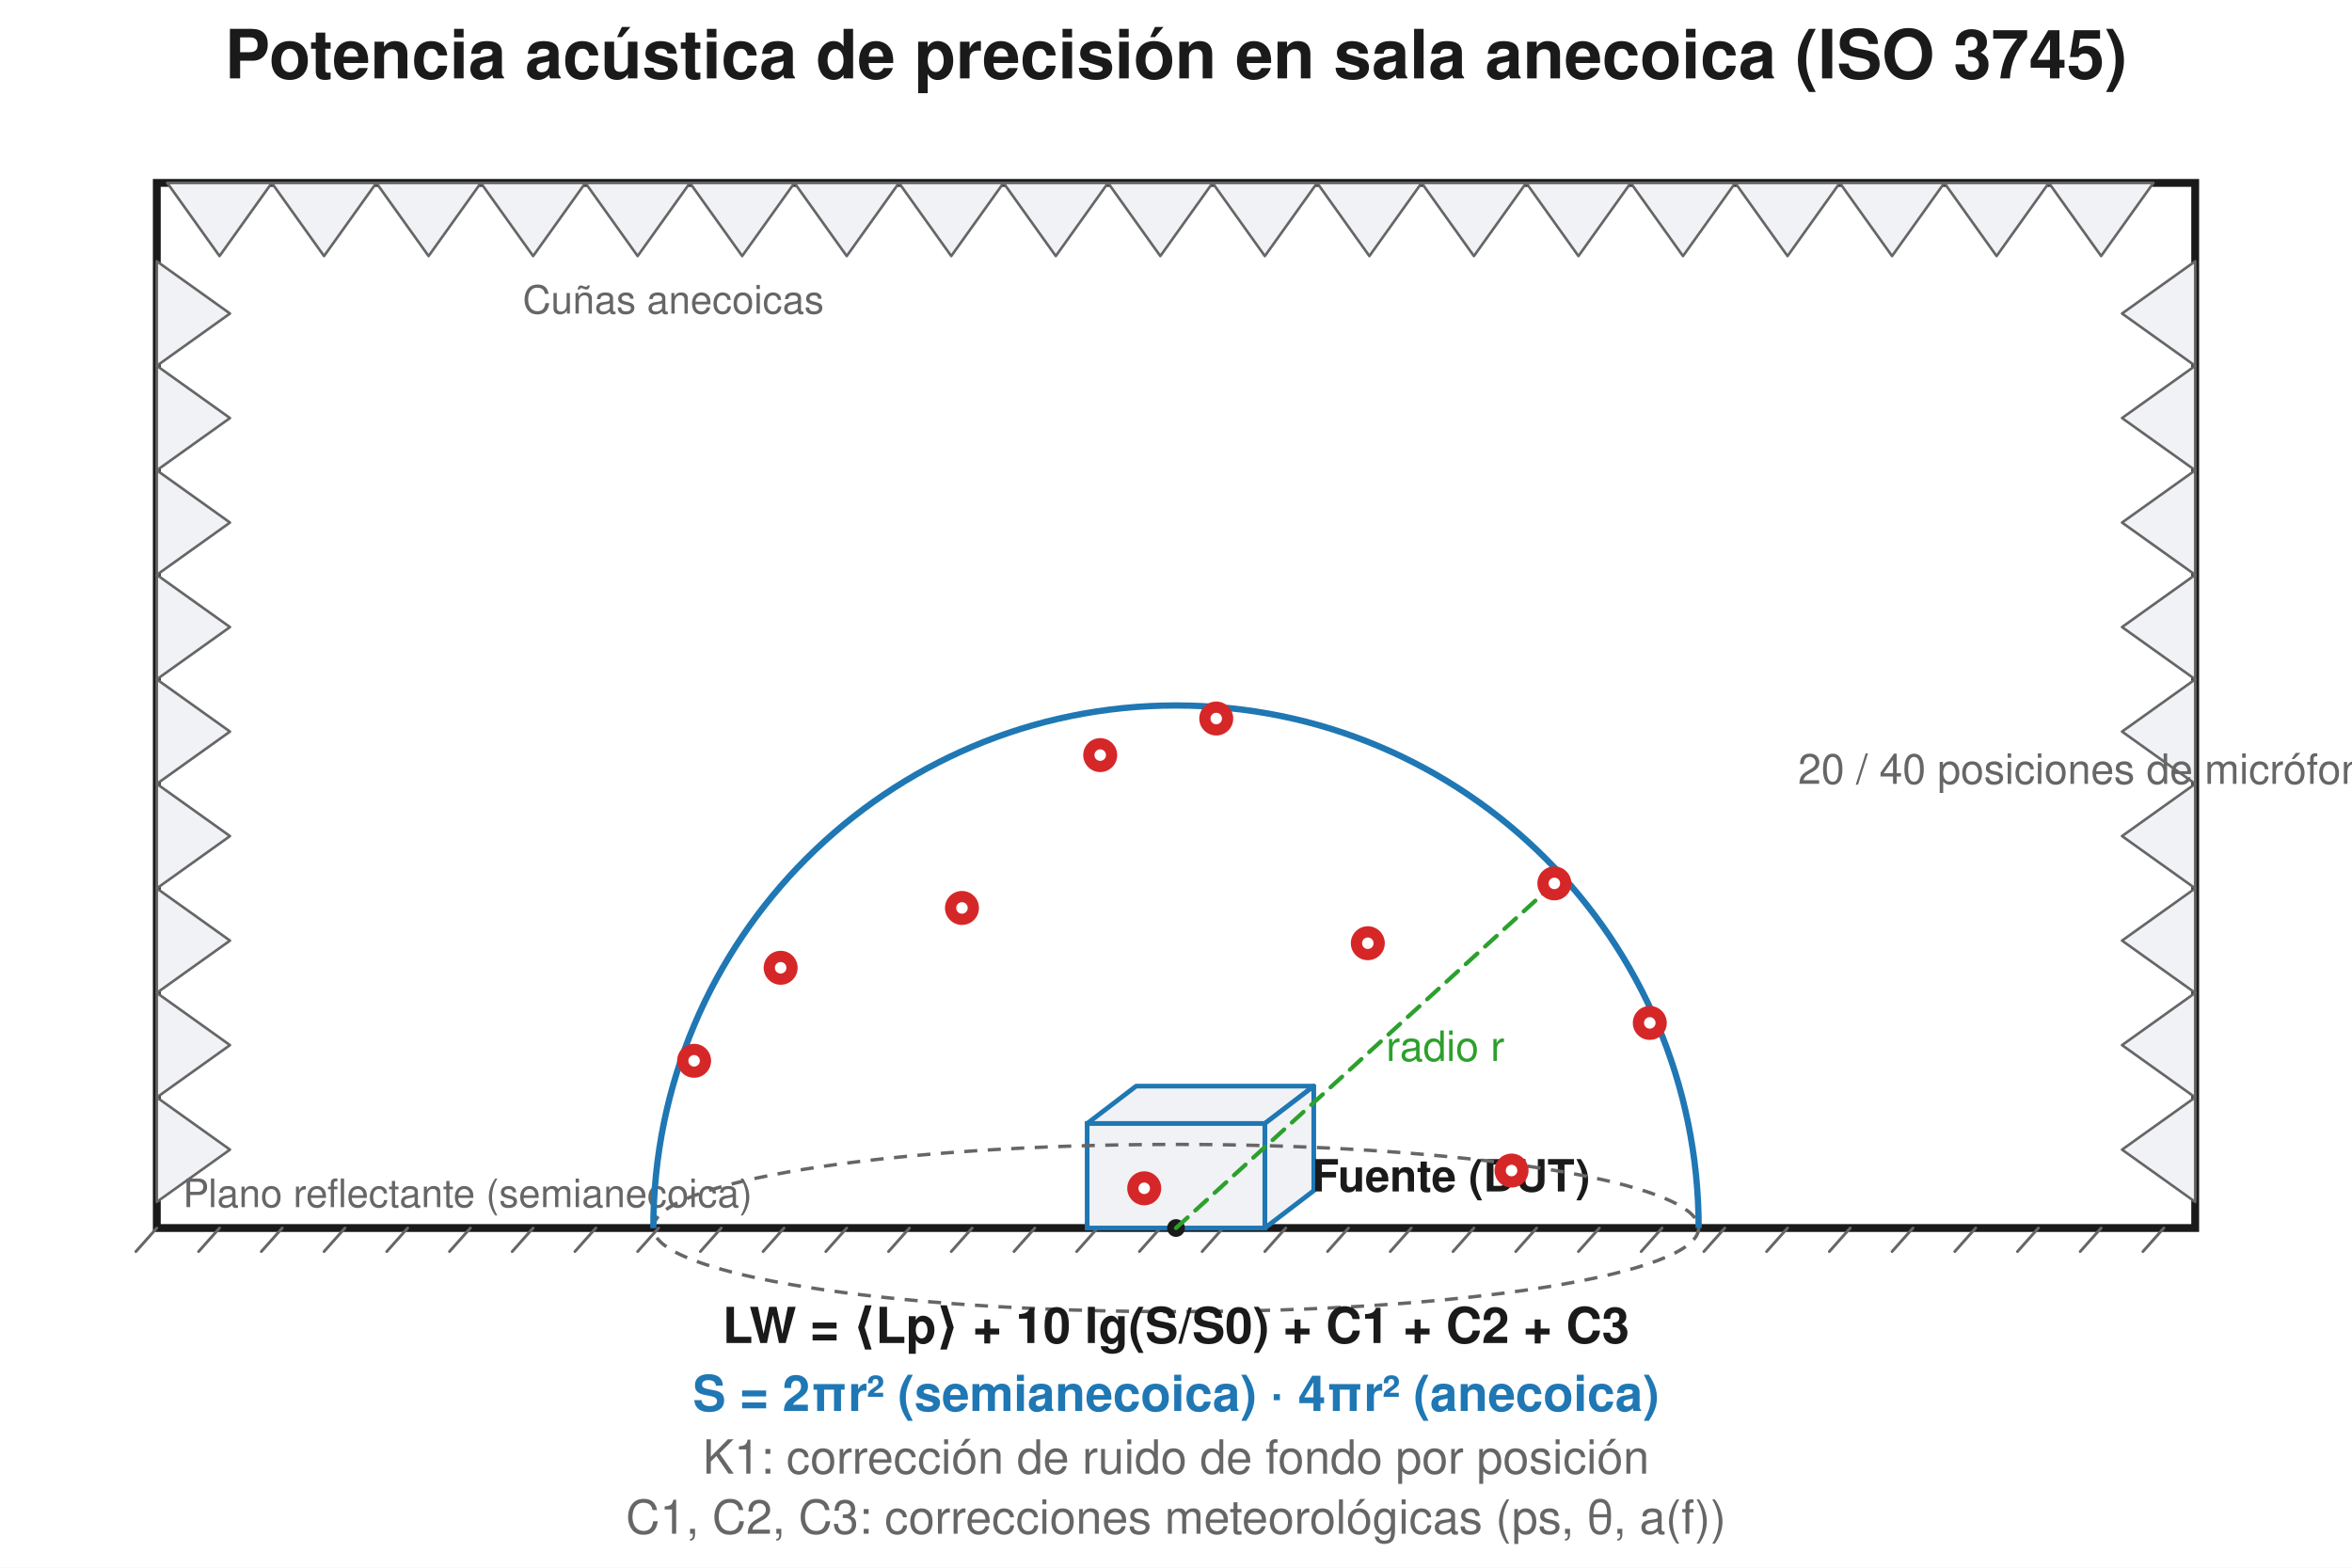
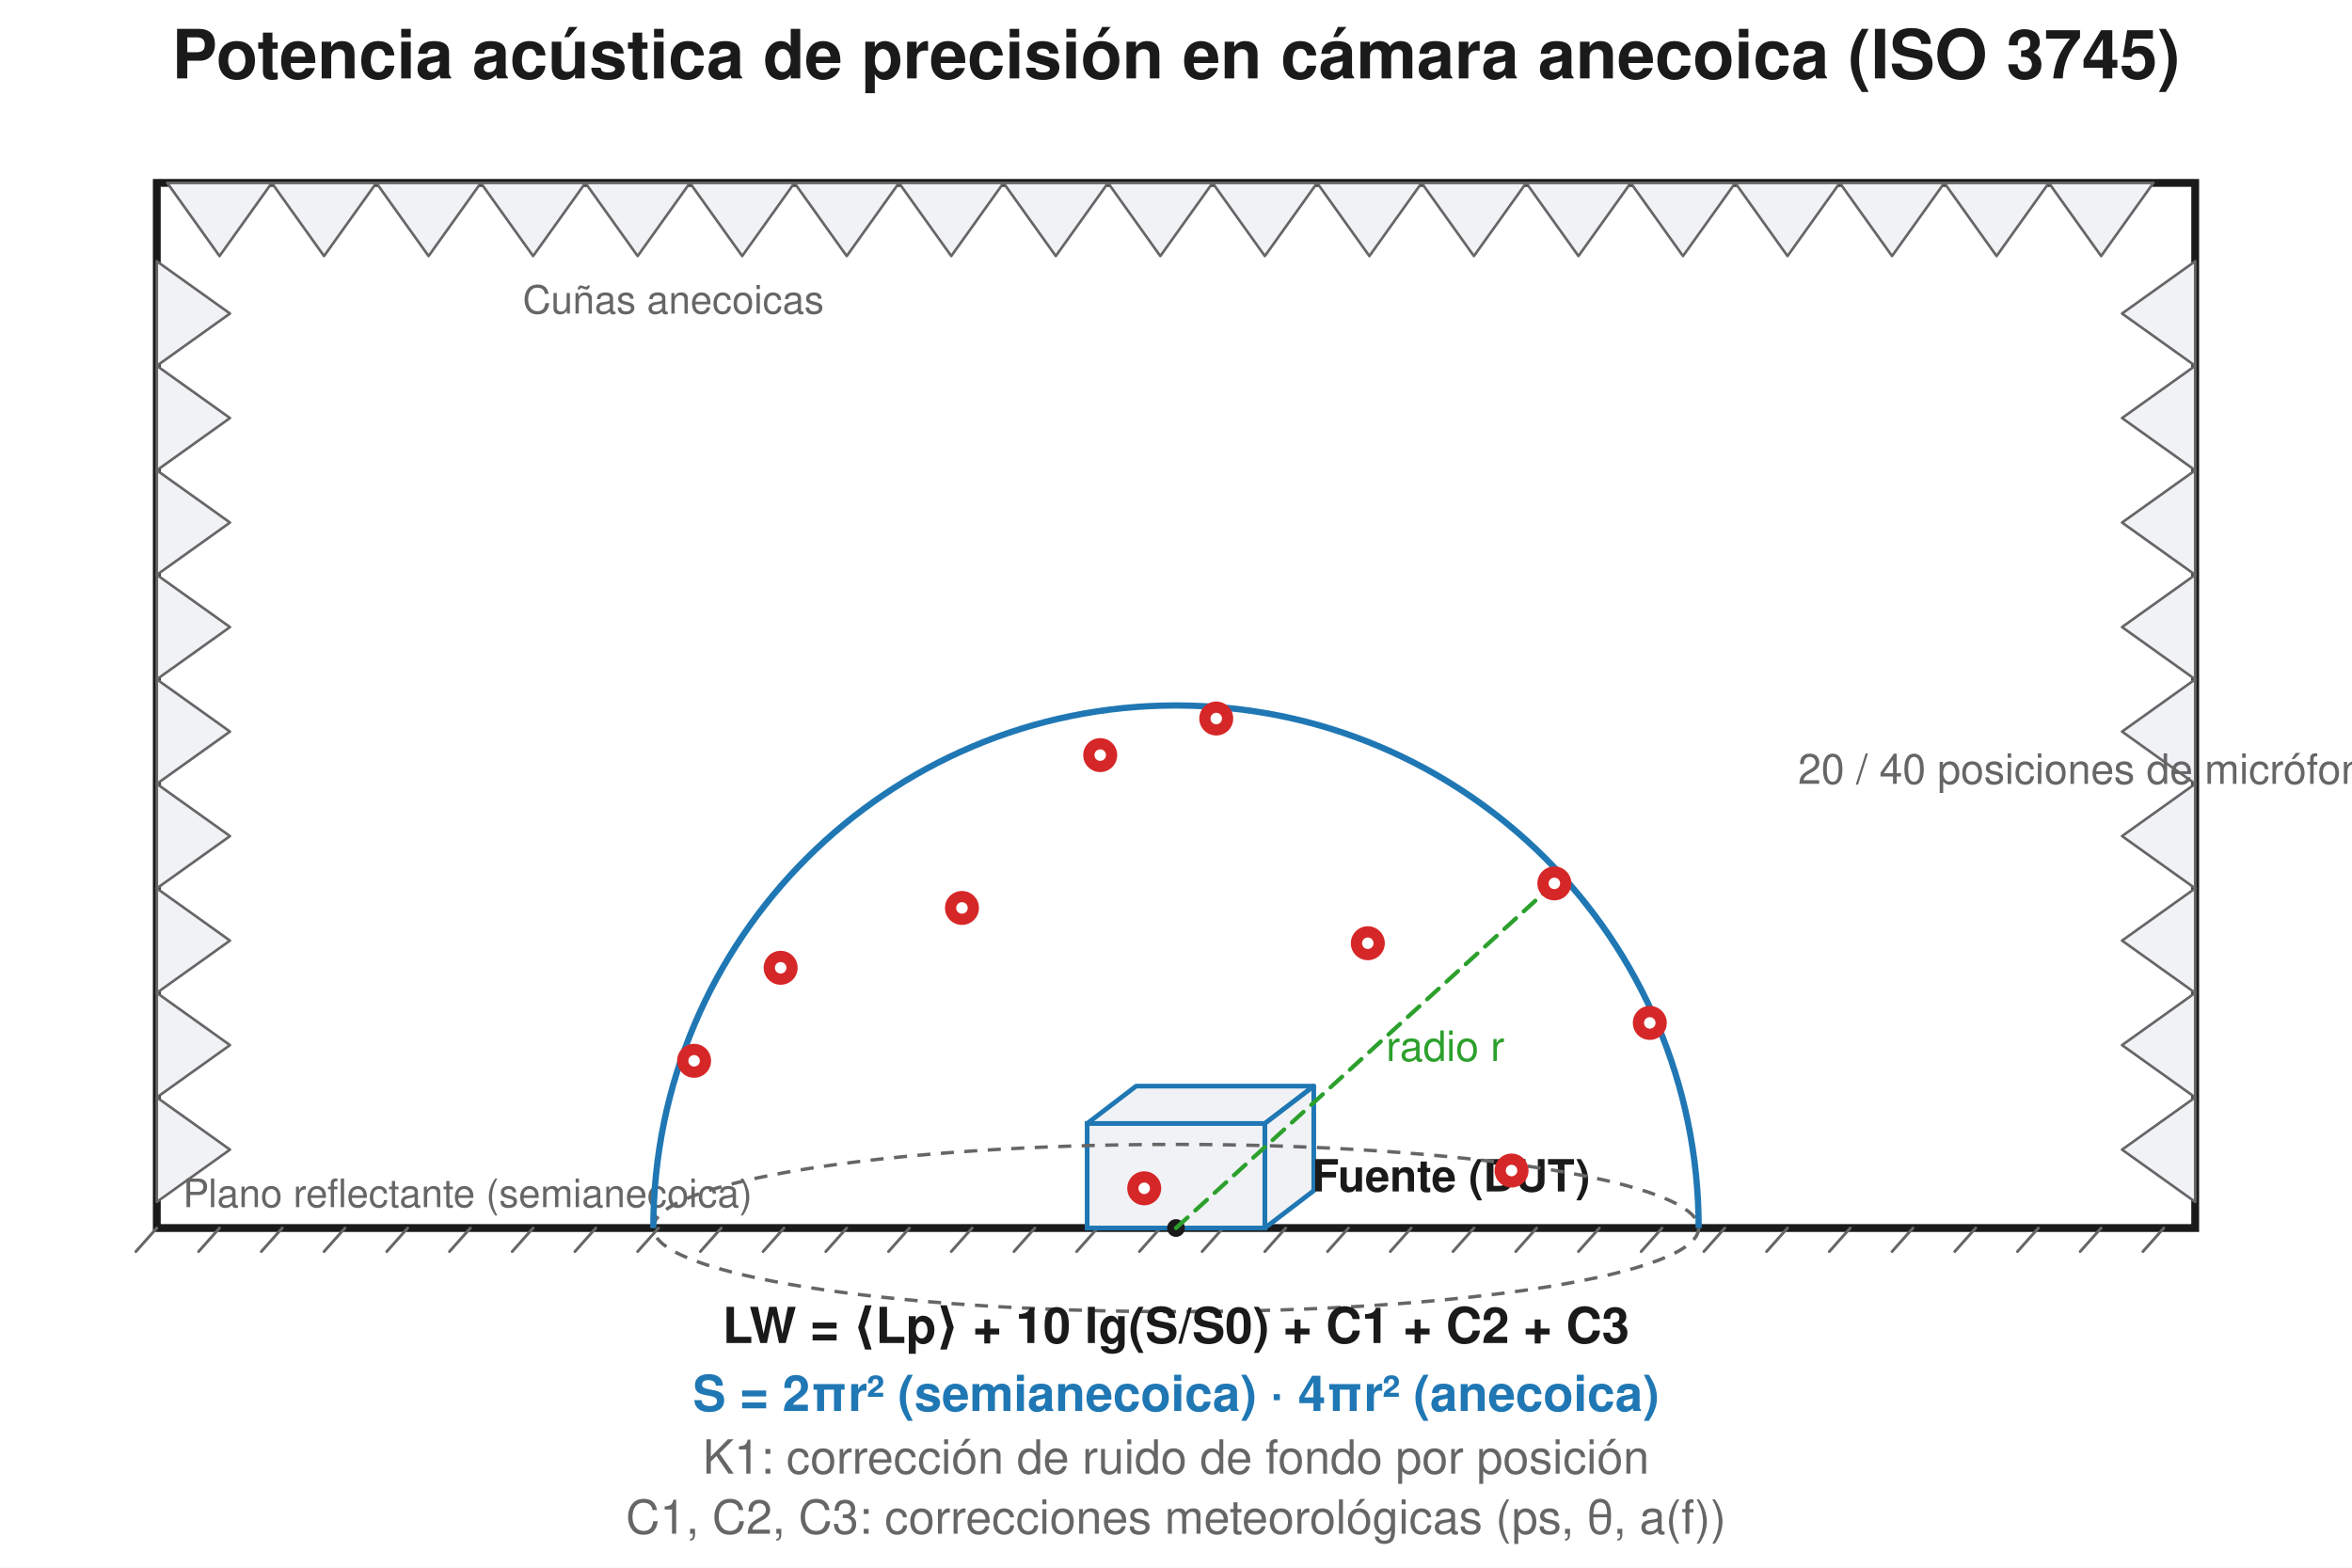
<svg xmlns="http://www.w3.org/2000/svg" width="900" height="600" viewBox="0 0 900 600">
  <rect width="900" height="600" fill="#ffffff" />
-   <text x="450.0" y="30" font-family="Segoe UI, Helvetica, Arial, sans-serif" font-size="26" font-weight="600" fill="#1a1a1a" text-anchor="middle">Potencia acústica de precisión en sala anecoica (ISO 3745)</text>
+   <text x="450.0" y="30" font-family="Segoe UI, Helvetica, Arial, sans-serif" font-size="26" font-weight="600" fill="#1a1a1a" text-anchor="middle">Potencia acústica de precisión en cámara anecoica (ISO 3745)</text>
  <rect x="60.0" y="70.0" width="780.0" height="400.0" rx="0.0" fill="#ffffff" stroke="#1a1a1a" stroke-width="3" />
  <path d="M 64 70.0 L 104 70.0 L 84 98.0 Z" fill="#f0f2f5" stroke="#666666" stroke-width="1.0" stroke-linejoin="round" />
  <path d="M 104 70.0 L 144 70.0 L 124 98.0 Z" fill="#f0f2f5" stroke="#666666" stroke-width="1.0" stroke-linejoin="round" />
  <path d="M 144 70.0 L 184 70.0 L 164 98.0 Z" fill="#f0f2f5" stroke="#666666" stroke-width="1.0" stroke-linejoin="round" />
  <path d="M 184 70.0 L 224 70.0 L 204 98.0 Z" fill="#f0f2f5" stroke="#666666" stroke-width="1.0" stroke-linejoin="round" />
  <path d="M 224 70.0 L 264 70.0 L 244 98.0 Z" fill="#f0f2f5" stroke="#666666" stroke-width="1.0" stroke-linejoin="round" />
  <path d="M 264 70.0 L 304 70.0 L 284 98.0 Z" fill="#f0f2f5" stroke="#666666" stroke-width="1.0" stroke-linejoin="round" />
  <path d="M 304 70.0 L 344 70.0 L 324 98.0 Z" fill="#f0f2f5" stroke="#666666" stroke-width="1.0" stroke-linejoin="round" />
  <path d="M 344 70.0 L 384 70.0 L 364 98.0 Z" fill="#f0f2f5" stroke="#666666" stroke-width="1.0" stroke-linejoin="round" />
  <path d="M 384 70.0 L 424 70.0 L 404 98.0 Z" fill="#f0f2f5" stroke="#666666" stroke-width="1.0" stroke-linejoin="round" />
  <path d="M 424 70.0 L 464 70.0 L 444 98.0 Z" fill="#f0f2f5" stroke="#666666" stroke-width="1.0" stroke-linejoin="round" />
  <path d="M 464 70.0 L 504 70.0 L 484 98.0 Z" fill="#f0f2f5" stroke="#666666" stroke-width="1.0" stroke-linejoin="round" />
  <path d="M 504 70.0 L 544 70.0 L 524 98.0 Z" fill="#f0f2f5" stroke="#666666" stroke-width="1.0" stroke-linejoin="round" />
  <path d="M 544 70.0 L 584 70.0 L 564 98.0 Z" fill="#f0f2f5" stroke="#666666" stroke-width="1.0" stroke-linejoin="round" />
  <path d="M 584 70.0 L 624 70.0 L 604 98.0 Z" fill="#f0f2f5" stroke="#666666" stroke-width="1.0" stroke-linejoin="round" />
  <path d="M 624 70.0 L 664 70.0 L 644 98.0 Z" fill="#f0f2f5" stroke="#666666" stroke-width="1.0" stroke-linejoin="round" />
  <path d="M 664 70.0 L 704 70.0 L 684 98.0 Z" fill="#f0f2f5" stroke="#666666" stroke-width="1.0" stroke-linejoin="round" />
  <path d="M 704 70.0 L 744 70.0 L 724 98.0 Z" fill="#f0f2f5" stroke="#666666" stroke-width="1.0" stroke-linejoin="round" />
  <path d="M 744 70.0 L 784 70.0 L 764 98.0 Z" fill="#f0f2f5" stroke="#666666" stroke-width="1.0" stroke-linejoin="round" />
  <path d="M 784 70.0 L 824 70.0 L 804 98.0 Z" fill="#f0f2f5" stroke="#666666" stroke-width="1.0" stroke-linejoin="round" />
  <path d="M 60.0 100 L 60.0 140 L 88.0 120 Z" fill="#f0f2f5" stroke="#666666" stroke-width="1.0" stroke-linejoin="round" />
  <path d="M 840.0 100 L 840.0 140 L 812.0 120 Z" fill="#f0f2f5" stroke="#666666" stroke-width="1.0" stroke-linejoin="round" />
  <path d="M 60.0 140 L 60.0 180 L 88.0 160 Z" fill="#f0f2f5" stroke="#666666" stroke-width="1.0" stroke-linejoin="round" />
  <path d="M 840.0 140 L 840.0 180 L 812.0 160 Z" fill="#f0f2f5" stroke="#666666" stroke-width="1.0" stroke-linejoin="round" />
  <path d="M 60.0 180 L 60.0 220 L 88.0 200 Z" fill="#f0f2f5" stroke="#666666" stroke-width="1.0" stroke-linejoin="round" />
  <path d="M 840.0 180 L 840.0 220 L 812.0 200 Z" fill="#f0f2f5" stroke="#666666" stroke-width="1.0" stroke-linejoin="round" />
  <path d="M 60.0 220 L 60.0 260 L 88.0 240 Z" fill="#f0f2f5" stroke="#666666" stroke-width="1.0" stroke-linejoin="round" />
  <path d="M 840.0 220 L 840.0 260 L 812.0 240 Z" fill="#f0f2f5" stroke="#666666" stroke-width="1.0" stroke-linejoin="round" />
  <path d="M 60.0 260 L 60.0 300 L 88.0 280 Z" fill="#f0f2f5" stroke="#666666" stroke-width="1.0" stroke-linejoin="round" />
  <path d="M 840.0 260 L 840.0 300 L 812.0 280 Z" fill="#f0f2f5" stroke="#666666" stroke-width="1.0" stroke-linejoin="round" />
  <path d="M 60.0 300 L 60.0 340 L 88.0 320 Z" fill="#f0f2f5" stroke="#666666" stroke-width="1.0" stroke-linejoin="round" />
  <path d="M 840.0 300 L 840.0 340 L 812.0 320 Z" fill="#f0f2f5" stroke="#666666" stroke-width="1.0" stroke-linejoin="round" />
  <path d="M 60.0 340 L 60.0 380 L 88.0 360 Z" fill="#f0f2f5" stroke="#666666" stroke-width="1.0" stroke-linejoin="round" />
  <path d="M 840.0 340 L 840.0 380 L 812.0 360 Z" fill="#f0f2f5" stroke="#666666" stroke-width="1.0" stroke-linejoin="round" />
  <path d="M 60.0 380 L 60.0 420 L 88.0 400 Z" fill="#f0f2f5" stroke="#666666" stroke-width="1.0" stroke-linejoin="round" />
  <path d="M 840.0 380 L 840.0 420 L 812.0 400 Z" fill="#f0f2f5" stroke="#666666" stroke-width="1.0" stroke-linejoin="round" />
  <path d="M 60.0 420 L 60.0 460 L 88.0 440 Z" fill="#f0f2f5" stroke="#666666" stroke-width="1.0" stroke-linejoin="round" />
  <path d="M 840.0 420 L 840.0 460 L 812.0 440 Z" fill="#f0f2f5" stroke="#666666" stroke-width="1.0" stroke-linejoin="round" />
  <text x="200" y="120" font-family="Segoe UI, Helvetica, Arial, sans-serif" font-size="15" fill="#666666" text-anchor="start">Cuñas anecoicas</text>
  <line x1="60.0" y1="470.0" x2="840.0" y2="470.0" stroke="#1a1a1a" stroke-width="2.2" stroke-linecap="round" />
  <line x1="60.0" y1="470.0" x2="52.0" y2="479.0" stroke="#666666" stroke-width="1.1" stroke-linecap="round" />
  <line x1="84.0" y1="470.0" x2="76.0" y2="479.0" stroke="#666666" stroke-width="1.1" stroke-linecap="round" />
  <line x1="108.0" y1="470.0" x2="100.0" y2="479.0" stroke="#666666" stroke-width="1.1" stroke-linecap="round" />
  <line x1="132.0" y1="470.0" x2="124.0" y2="479.0" stroke="#666666" stroke-width="1.1" stroke-linecap="round" />
  <line x1="156.0" y1="470.0" x2="148.0" y2="479.0" stroke="#666666" stroke-width="1.1" stroke-linecap="round" />
  <line x1="180.0" y1="470.0" x2="172.0" y2="479.0" stroke="#666666" stroke-width="1.1" stroke-linecap="round" />
  <line x1="204.0" y1="470.0" x2="196.0" y2="479.0" stroke="#666666" stroke-width="1.1" stroke-linecap="round" />
  <line x1="228.0" y1="470.0" x2="220.0" y2="479.0" stroke="#666666" stroke-width="1.1" stroke-linecap="round" />
  <line x1="252.0" y1="470.0" x2="244.0" y2="479.0" stroke="#666666" stroke-width="1.1" stroke-linecap="round" />
  <line x1="276.0" y1="470.0" x2="268.0" y2="479.0" stroke="#666666" stroke-width="1.1" stroke-linecap="round" />
  <line x1="300.0" y1="470.0" x2="292.0" y2="479.0" stroke="#666666" stroke-width="1.1" stroke-linecap="round" />
  <line x1="324.0" y1="470.0" x2="316.0" y2="479.0" stroke="#666666" stroke-width="1.1" stroke-linecap="round" />
  <line x1="348.0" y1="470.0" x2="340.0" y2="479.0" stroke="#666666" stroke-width="1.1" stroke-linecap="round" />
  <line x1="372.0" y1="470.0" x2="364.0" y2="479.0" stroke="#666666" stroke-width="1.1" stroke-linecap="round" />
  <line x1="396.0" y1="470.0" x2="388.0" y2="479.0" stroke="#666666" stroke-width="1.1" stroke-linecap="round" />
  <line x1="420.0" y1="470.0" x2="412.0" y2="479.0" stroke="#666666" stroke-width="1.1" stroke-linecap="round" />
  <line x1="444.0" y1="470.0" x2="436.0" y2="479.0" stroke="#666666" stroke-width="1.1" stroke-linecap="round" />
  <line x1="468.0" y1="470.0" x2="460.0" y2="479.0" stroke="#666666" stroke-width="1.1" stroke-linecap="round" />
  <line x1="492.0" y1="470.0" x2="484.0" y2="479.0" stroke="#666666" stroke-width="1.1" stroke-linecap="round" />
  <line x1="516.0" y1="470.0" x2="508.0" y2="479.0" stroke="#666666" stroke-width="1.1" stroke-linecap="round" />
  <line x1="540.0" y1="470.0" x2="532.0" y2="479.0" stroke="#666666" stroke-width="1.1" stroke-linecap="round" />
  <line x1="564.0" y1="470.0" x2="556.0" y2="479.0" stroke="#666666" stroke-width="1.1" stroke-linecap="round" />
  <line x1="588.0" y1="470.0" x2="580.0" y2="479.0" stroke="#666666" stroke-width="1.1" stroke-linecap="round" />
  <line x1="612.0" y1="470.0" x2="604.0" y2="479.0" stroke="#666666" stroke-width="1.1" stroke-linecap="round" />
  <line x1="636.0" y1="470.0" x2="628.0" y2="479.0" stroke="#666666" stroke-width="1.1" stroke-linecap="round" />
  <line x1="660.0" y1="470.0" x2="652.0" y2="479.0" stroke="#666666" stroke-width="1.1" stroke-linecap="round" />
  <line x1="684.0" y1="470.0" x2="676.0" y2="479.0" stroke="#666666" stroke-width="1.1" stroke-linecap="round" />
  <line x1="708.0" y1="470.0" x2="700.0" y2="479.0" stroke="#666666" stroke-width="1.1" stroke-linecap="round" />
  <line x1="732.0" y1="470.0" x2="724.0" y2="479.0" stroke="#666666" stroke-width="1.1" stroke-linecap="round" />
  <line x1="756.0" y1="470.0" x2="748.0" y2="479.0" stroke="#666666" stroke-width="1.1" stroke-linecap="round" />
  <line x1="780.0" y1="470.0" x2="772.0" y2="479.0" stroke="#666666" stroke-width="1.1" stroke-linecap="round" />
  <line x1="804.0" y1="470.0" x2="796.0" y2="479.0" stroke="#666666" stroke-width="1.1" stroke-linecap="round" />
  <line x1="828.0" y1="470.0" x2="820.0" y2="479.0" stroke="#666666" stroke-width="1.1" stroke-linecap="round" />
  <text x="70" y="462.0" font-family="Segoe UI, Helvetica, Arial, sans-serif" font-size="15" fill="#666666" text-anchor="start">Plano reflectante (semianecoica)</text>
  <path d="M 416.0 430.0 L 484.0 430.0 L 502.72 415.7 L 434.72 415.7 Z" fill="#f0f2f5" stroke="#1f77b4" stroke-width="1.8" stroke-linejoin="round" />
  <path d="M 484.0 430.0 L 484.0 470.0 L 502.72 455.7 L 502.72 415.7 Z" fill="#f0f2f5" stroke="#1f77b4" stroke-width="1.8" stroke-linejoin="round" />
  <rect x="416.0" y="430.0" width="68" height="40" rx="0.0" fill="#f0f2f5" stroke="#1f77b4" stroke-width="1.8" />
  <circle cx="450.0" cy="470.0" r="3.4" fill="#1a1a1a" stroke="none" stroke-width="1.5" />
  <text x="502.0" y="456.0" font-family="Segoe UI, Helvetica, Arial, sans-serif" font-size="17" fill="#1a1a1a" text-anchor="start" font-weight="600">Fuente (DUT)</text>
  <ellipse cx="450.0" cy="470.0" rx="200.0" ry="32.0" fill="none" stroke="#666666" stroke-width="1.3" stroke-dasharray="5,4" />
  <path d="M 250.0 470.0 A 200.0 200.0 0 0 1 650.0 470.0" fill="none" stroke="#1f77b4" stroke-width="2.4" stroke-linejoin="round" />
  <line x1="450.0" y1="470.0" x2="594.78" y2="338.1" stroke="#2ca02c" stroke-width="1.6" stroke-dasharray="6,4" stroke-linecap="round" />
  <text x="530.39" y="406.05" font-family="Segoe UI, Helvetica, Arial, sans-serif" font-size="16" fill="#2ca02c" text-anchor="start">radio r</text>
  <circle cx="437.84" cy="454.8" r="6.5" fill="#d62728" stroke="none" stroke-width="1.5" />
  <circle cx="437.84" cy="454.8" r="2.2" fill="#ffffff" stroke="none" stroke-width="1.5" />
  <circle cx="578.4" cy="448.0" r="6.5" fill="#d62728" stroke="none" stroke-width="1.5" />
  <circle cx="578.4" cy="448.0" r="2.2" fill="#ffffff" stroke="none" stroke-width="1.5" />
  <circle cx="631.3" cy="391.5" r="6.5" fill="#d62728" stroke="none" stroke-width="1.5" />
  <circle cx="631.3" cy="391.5" r="2.2" fill="#ffffff" stroke="none" stroke-width="1.5" />
  <circle cx="523.4" cy="361.0" r="6.5" fill="#d62728" stroke="none" stroke-width="1.5" />
  <circle cx="523.4" cy="361.0" r="2.2" fill="#ffffff" stroke="none" stroke-width="1.5" />
  <circle cx="298.72" cy="370.4" r="6.5" fill="#d62728" stroke="none" stroke-width="1.5" />
  <circle cx="298.72" cy="370.4" r="2.2" fill="#ffffff" stroke="none" stroke-width="1.5" />
  <circle cx="265.6" cy="406.0" r="6.5" fill="#d62728" stroke="none" stroke-width="1.5" />
  <circle cx="265.6" cy="406.0" r="2.2" fill="#ffffff" stroke="none" stroke-width="1.5" />
  <circle cx="368.1" cy="347.5" r="6.5" fill="#d62728" stroke="none" stroke-width="1.5" />
  <circle cx="368.1" cy="347.5" r="2.2" fill="#ffffff" stroke="none" stroke-width="1.5" />
  <circle cx="594.78" cy="338.1" r="6.5" fill="#d62728" stroke="none" stroke-width="1.5" />
  <circle cx="594.78" cy="338.1" r="2.2" fill="#ffffff" stroke="none" stroke-width="1.5" />
  <circle cx="421.0" cy="289.0" r="6.5" fill="#d62728" stroke="none" stroke-width="1.5" />
  <circle cx="421.0" cy="289.0" r="2.2" fill="#ffffff" stroke="none" stroke-width="1.5" />
  <circle cx="465.4" cy="275.0" r="6.5" fill="#d62728" stroke="none" stroke-width="1.5" />
  <circle cx="465.4" cy="275.0" r="2.2" fill="#ffffff" stroke="none" stroke-width="1.5" />
  <text x="688" y="300" font-family="Segoe UI, Helvetica, Arial, sans-serif" font-size="16" fill="#666666" text-anchor="start">20 / 40 posiciones de micrófono</text>
  <text x="450" y="514" font-family="Segoe UI, Helvetica, Arial, sans-serif" font-size="19" fill="#1a1a1a" text-anchor="middle" font-weight="600">LW = ⟨Lp⟩ + 10 lg(S/S0) + C1 + C2 + C3</text>
  <text x="450" y="540" font-family="Segoe UI, Helvetica, Arial, sans-serif" font-size="19" fill="#1f77b4" text-anchor="middle" font-weight="600">S = 2πr² (semianecoica) · 4πr² (anecoica)</text>
  <text x="450" y="564" font-family="Segoe UI, Helvetica, Arial, sans-serif" font-size="18" fill="#666666" text-anchor="middle">K1: corrección de ruido de fondo por posición</text>
  <text x="450" y="587" font-family="Segoe UI, Helvetica, Arial, sans-serif" font-size="18" fill="#666666" text-anchor="middle">C1, C2, C3: correcciones meteorológicas (ps, θ, a(f))</text>
</svg>
